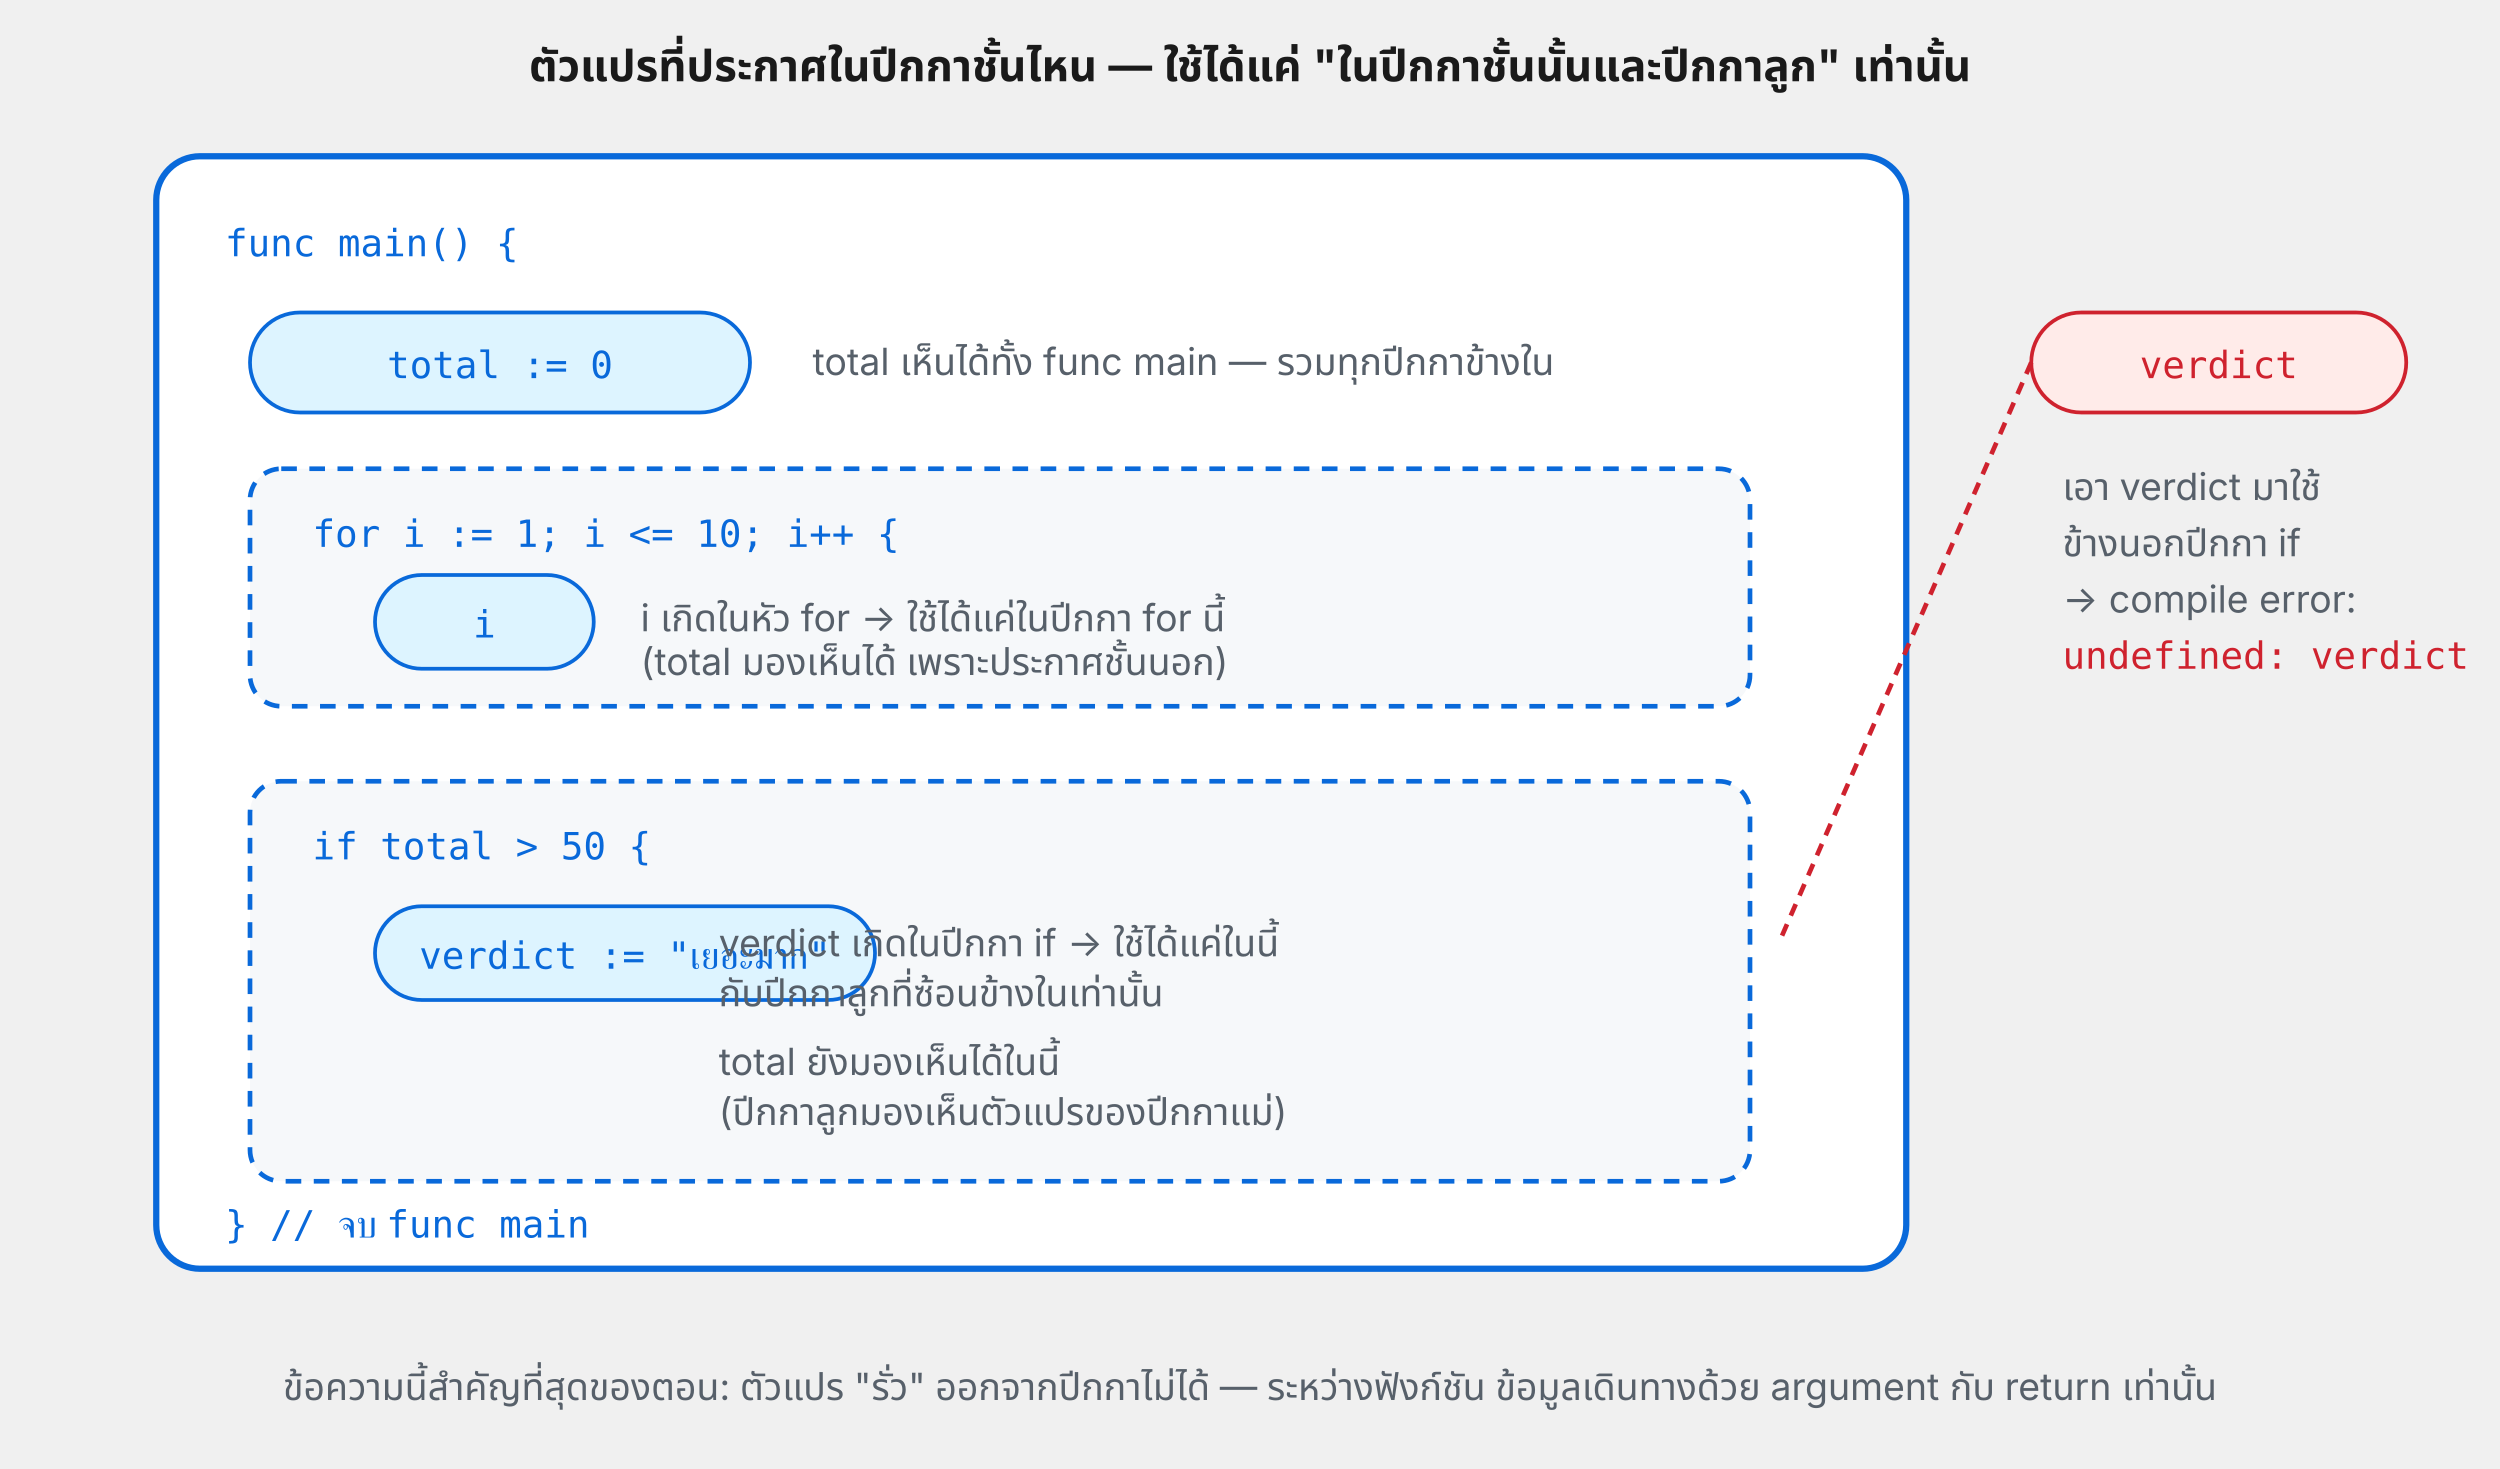
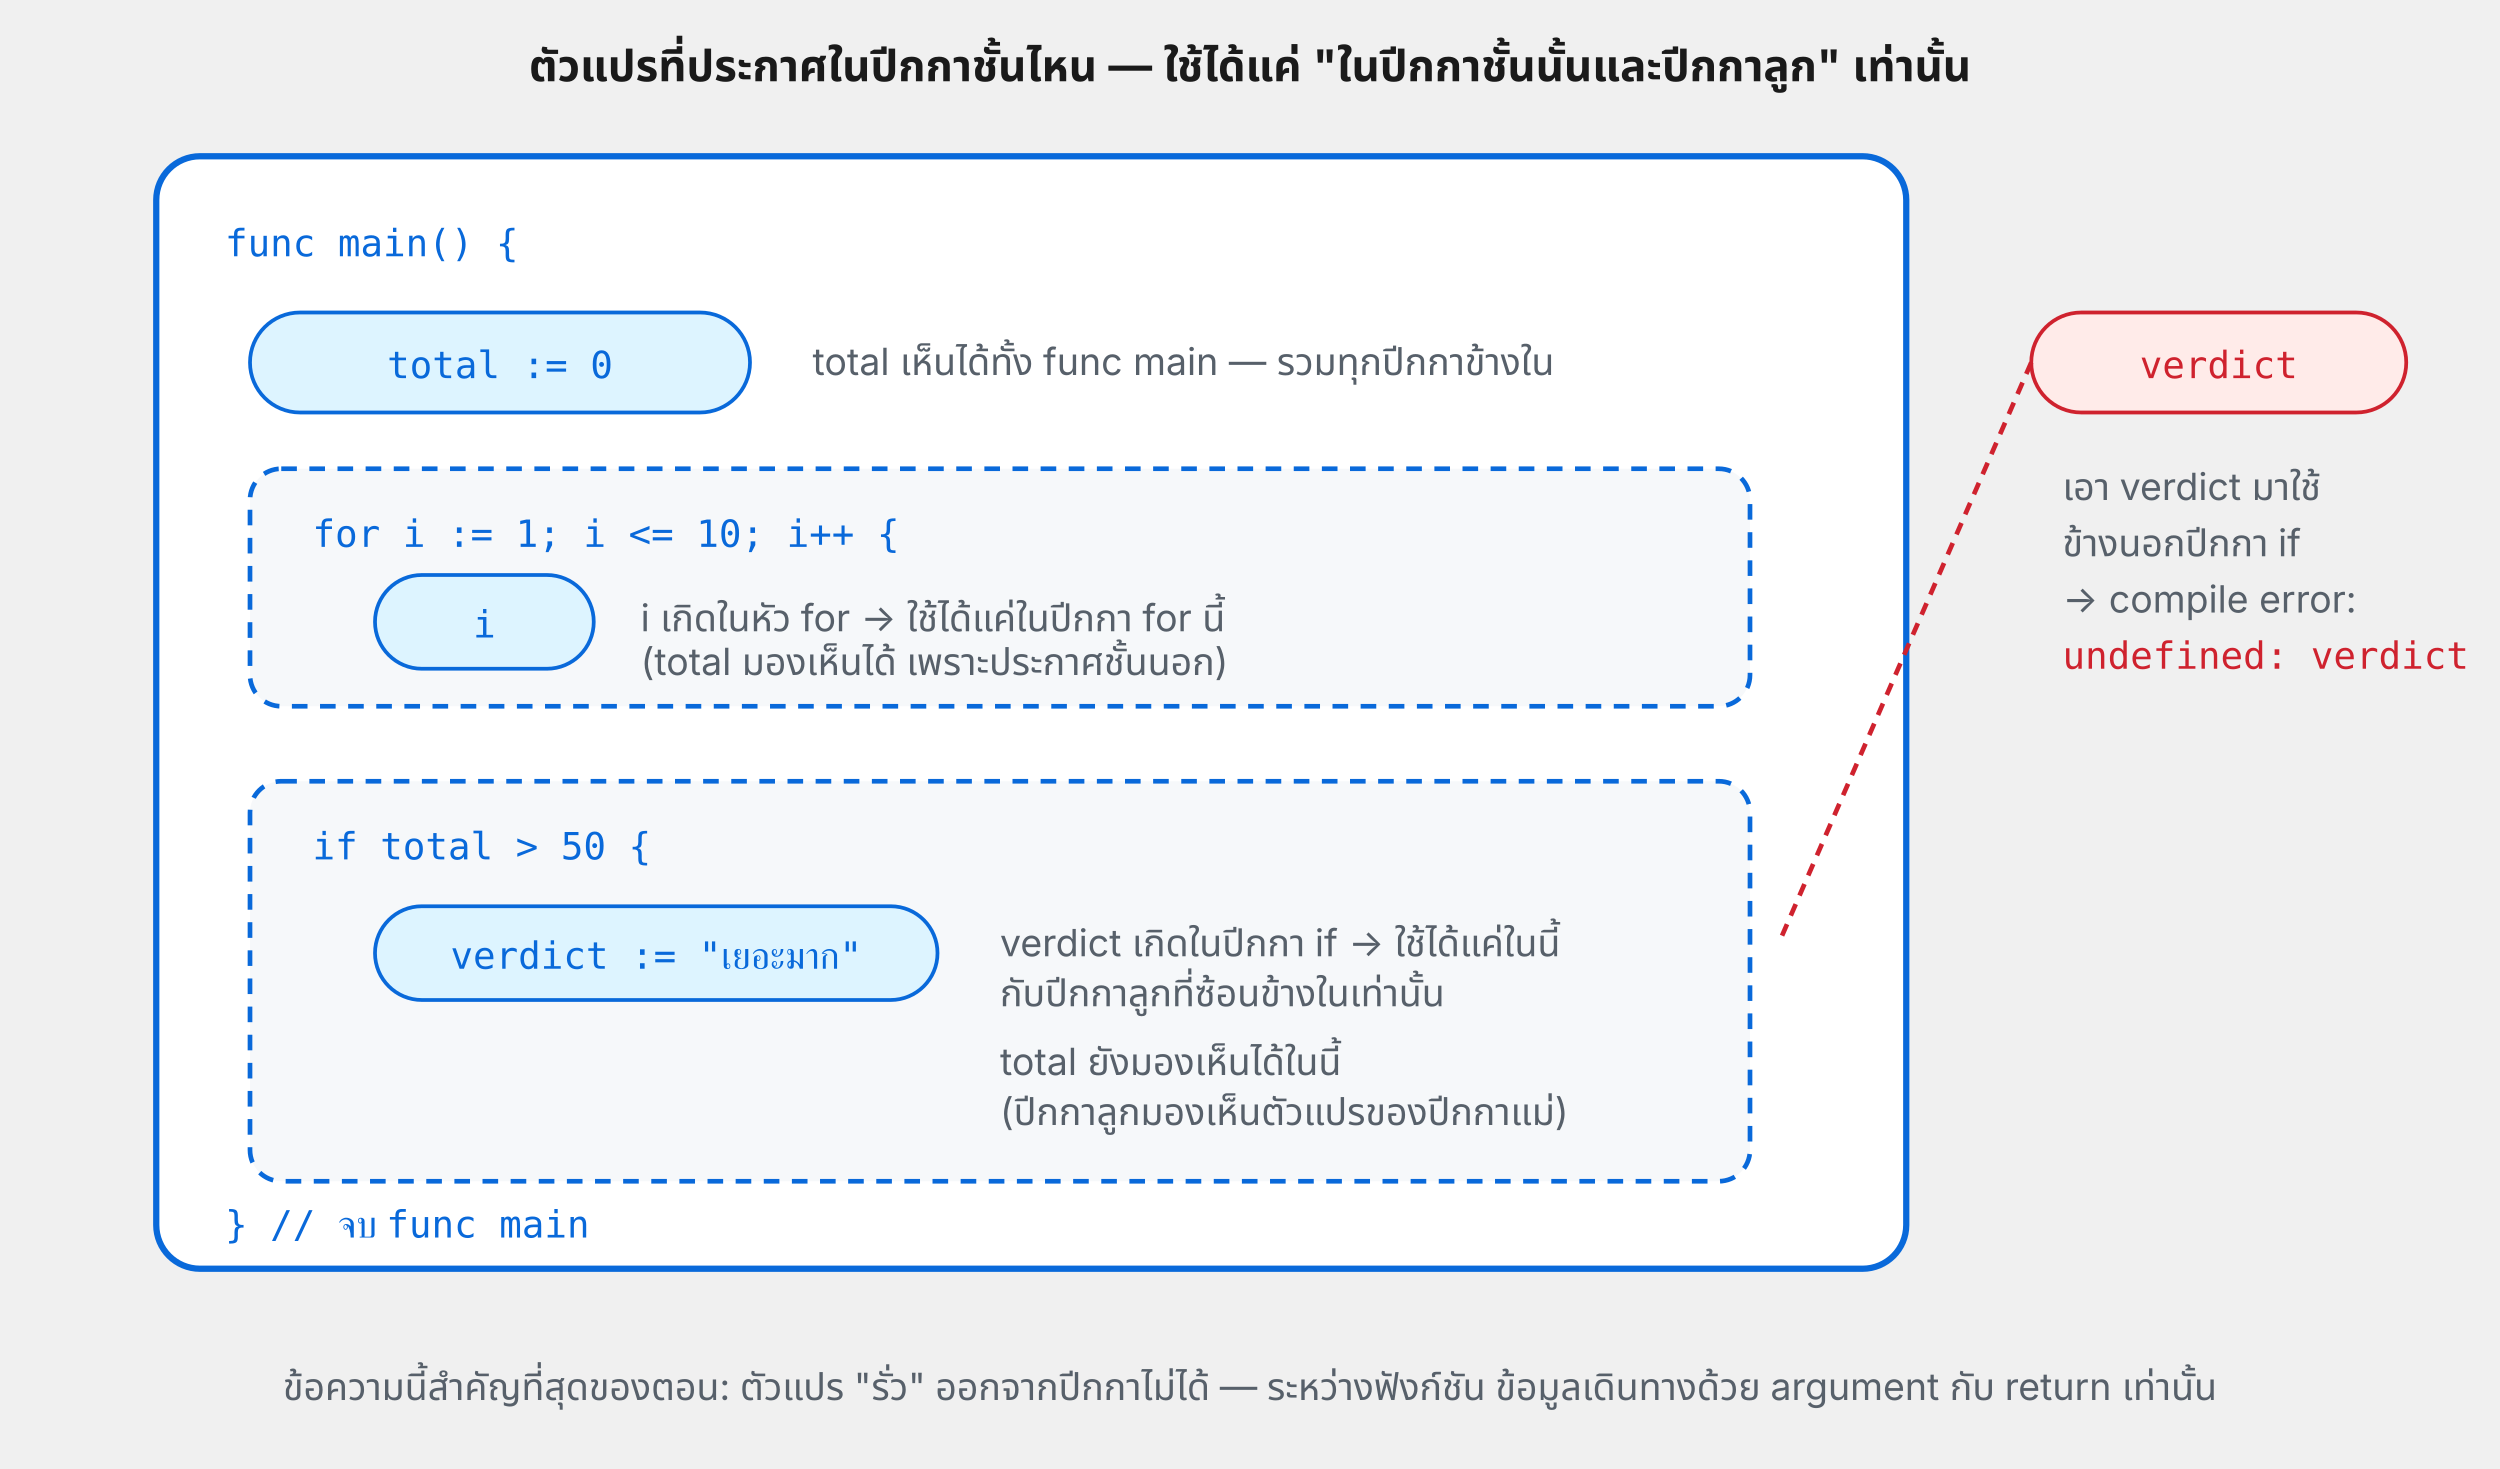
<svg xmlns="http://www.w3.org/2000/svg" viewBox="0 0 800 470" width="800" height="470" role="img" aria-label="ขอบเขตของตัวแปร (scope): ตัวแปรที่ประกาศในปีกกาชั้นไหน ใช้ได้แค่ในปีกกาชั้นนั้นกับปีกกาลูกของมัน">
  <defs>
    <marker id="arr" viewBox="0 0 10 10" refX="9" refY="5" markerWidth="7" markerHeight="7" orient="auto-start-reverse">
      <path d="M0,0 L10,5 L0,10 z" fill="#57606a" />
    </marker>
  </defs>
  <style>
    text { font-family: "Noto Sans Thai", -apple-system, "Segoe UI", sans-serif; font-size: 13px; fill: #1a1a1a; }
    .mono { font-family: ui-monospace, SFMono-Regular, Menlo, Consolas, monospace; font-size: 12px; }
    .lbl { fill: #57606a; font-size: 12px; }
    .hdr { font-weight: 700; font-size: 14px; }
    .outer { fill: #ffffff; stroke: #0969da; stroke-width: 2; }
    .inner { fill: #f6f8fa; stroke: #0969da; stroke-width: 1.5; stroke-dasharray: 5 4; }
    .chip { fill: #ddf4ff; stroke: #0969da; stroke-width: 1.2; }
    .mono { font-family: ui-monospace, SFMono-Regular, Menlo, Consolas, monospace; font-size: 12px; fill: #0969da; }
    .bad { fill: #ffebe9; stroke: #cf222e; stroke-width: 1.2; }
    .badmono { font-family: ui-monospace, SFMono-Regular, Menlo, Consolas, monospace; font-size: 12px; fill: #cf222e; }
  </style>
  <text class="hdr" x="400" y="26" text-anchor="middle">ตัวแปรที่ประกาศในปีกกาชั้นไหน — ใช้ได้แค่ "ในปีกกาชั้นนั้นและปีกกาลูก" เท่านั้น</text>
  <rect class="outer" x="50" y="50" width="560" height="356" rx="14" />
  <text x="72" y="82" class="mono">func main() {</text>
  <rect class="chip" x="80" y="100" width="160" height="32" rx="16" />
  <text x="160" y="121" text-anchor="middle" class="mono">total := 0</text>
  <text x="260" y="120" class="lbl">total เห็นได้ทั้ง func main — รวมทุกปีกกาข้างใน</text>
  <rect class="inner" x="80" y="150" width="480" height="76" rx="10" />
  <text x="100" y="175" class="mono">for i := 1; i &lt;= 10; i++ {</text>
  <rect class="chip" x="120" y="184" width="70" height="30" rx="15" />
  <text x="155" y="204" text-anchor="middle" class="mono">i</text>
  <text class="lbl" x="205" y="202">i เกิดในหัว for → ใช้ได้แค่ในปีกกา for นี้</text>
  <text class="lbl" x="205" y="216">(total มองเห็นได้ เพราะประกาศชั้นนอก)</text>
  <rect class="inner" x="80" y="250" width="480" height="128" rx="10" />
  <text x="100" y="275" class="mono">if total &gt; 50 {</text>
-   <rect class="chip" x="120" y="290" width="160" height="30" rx="15" />
-   <text x="200" y="310" text-anchor="middle" class="mono">verdict := "เยอะมาก"</text>
-   <text x="230" y="306" class="lbl">verdict เกิดในปีกกา if → ใช้ได้แค่ในนี้</text>
-   <text x="230" y="322" class="lbl">กับปีกกาลูกที่ซ้อนข้างในเท่านั้น</text>
-   <text x="230" y="344" class="lbl">total ยังมองเห็นได้ในนี้</text>
-   <text x="230" y="360" class="lbl">(ปีกกาลูกมองเห็นตัวแปรของปีกกาแม่)</text>
+   <rect class="chip" x="120" y="290" width="180" height="30" rx="15" />
+   <text x="210" y="310" text-anchor="middle" class="mono">verdict := "เยอะมาก"</text>
+   <text x="320" y="306" class="lbl">verdict เกิดในปีกกา if → ใช้ได้แค่ในนี้</text>
+   <text x="320" y="322" class="lbl">กับปีกกาลูกที่ซ้อนข้างในเท่านั้น</text>
+   <text x="320" y="344" class="lbl">total ยังมองเห็นได้ในนี้</text>
+   <text x="320" y="360" class="lbl">(ปีกกาลูกมองเห็นตัวแปรของปีกกาแม่)</text>
  <text x="72" y="396" class="mono">}   // จบ func main</text>
  <rect class="bad" x="650" y="100" width="120" height="32" rx="16" />
  <text x="710" y="121" text-anchor="middle" class="badmono">verdict</text>
  <line x1="650" y1="116" x2="570" y2="300" stroke="#cf222e" stroke-width="1.5" stroke-dasharray="4 3" />
  <text x="660" y="160" class="lbl">เอา verdict มาใช้</text>
  <text x="660" y="178" class="lbl">ข้างนอกปีกกา if</text>
  <text x="660" y="196" class="lbl">→ compile error:</text>
  <text x="660" y="214" class="badmono" font-size="11px">undefined: verdict</text>
  <text x="400" y="448" text-anchor="middle" class="lbl">ข้อความนี้สำคัญที่สุดของตอน: ตัวแปร "รั่ว" ออกจากปีกกาไม่ได้ — ระหว่างฟังก์ชัน ข้อมูลเดินทางด้วย argument กับ return เท่านั้น</text>
</svg>
